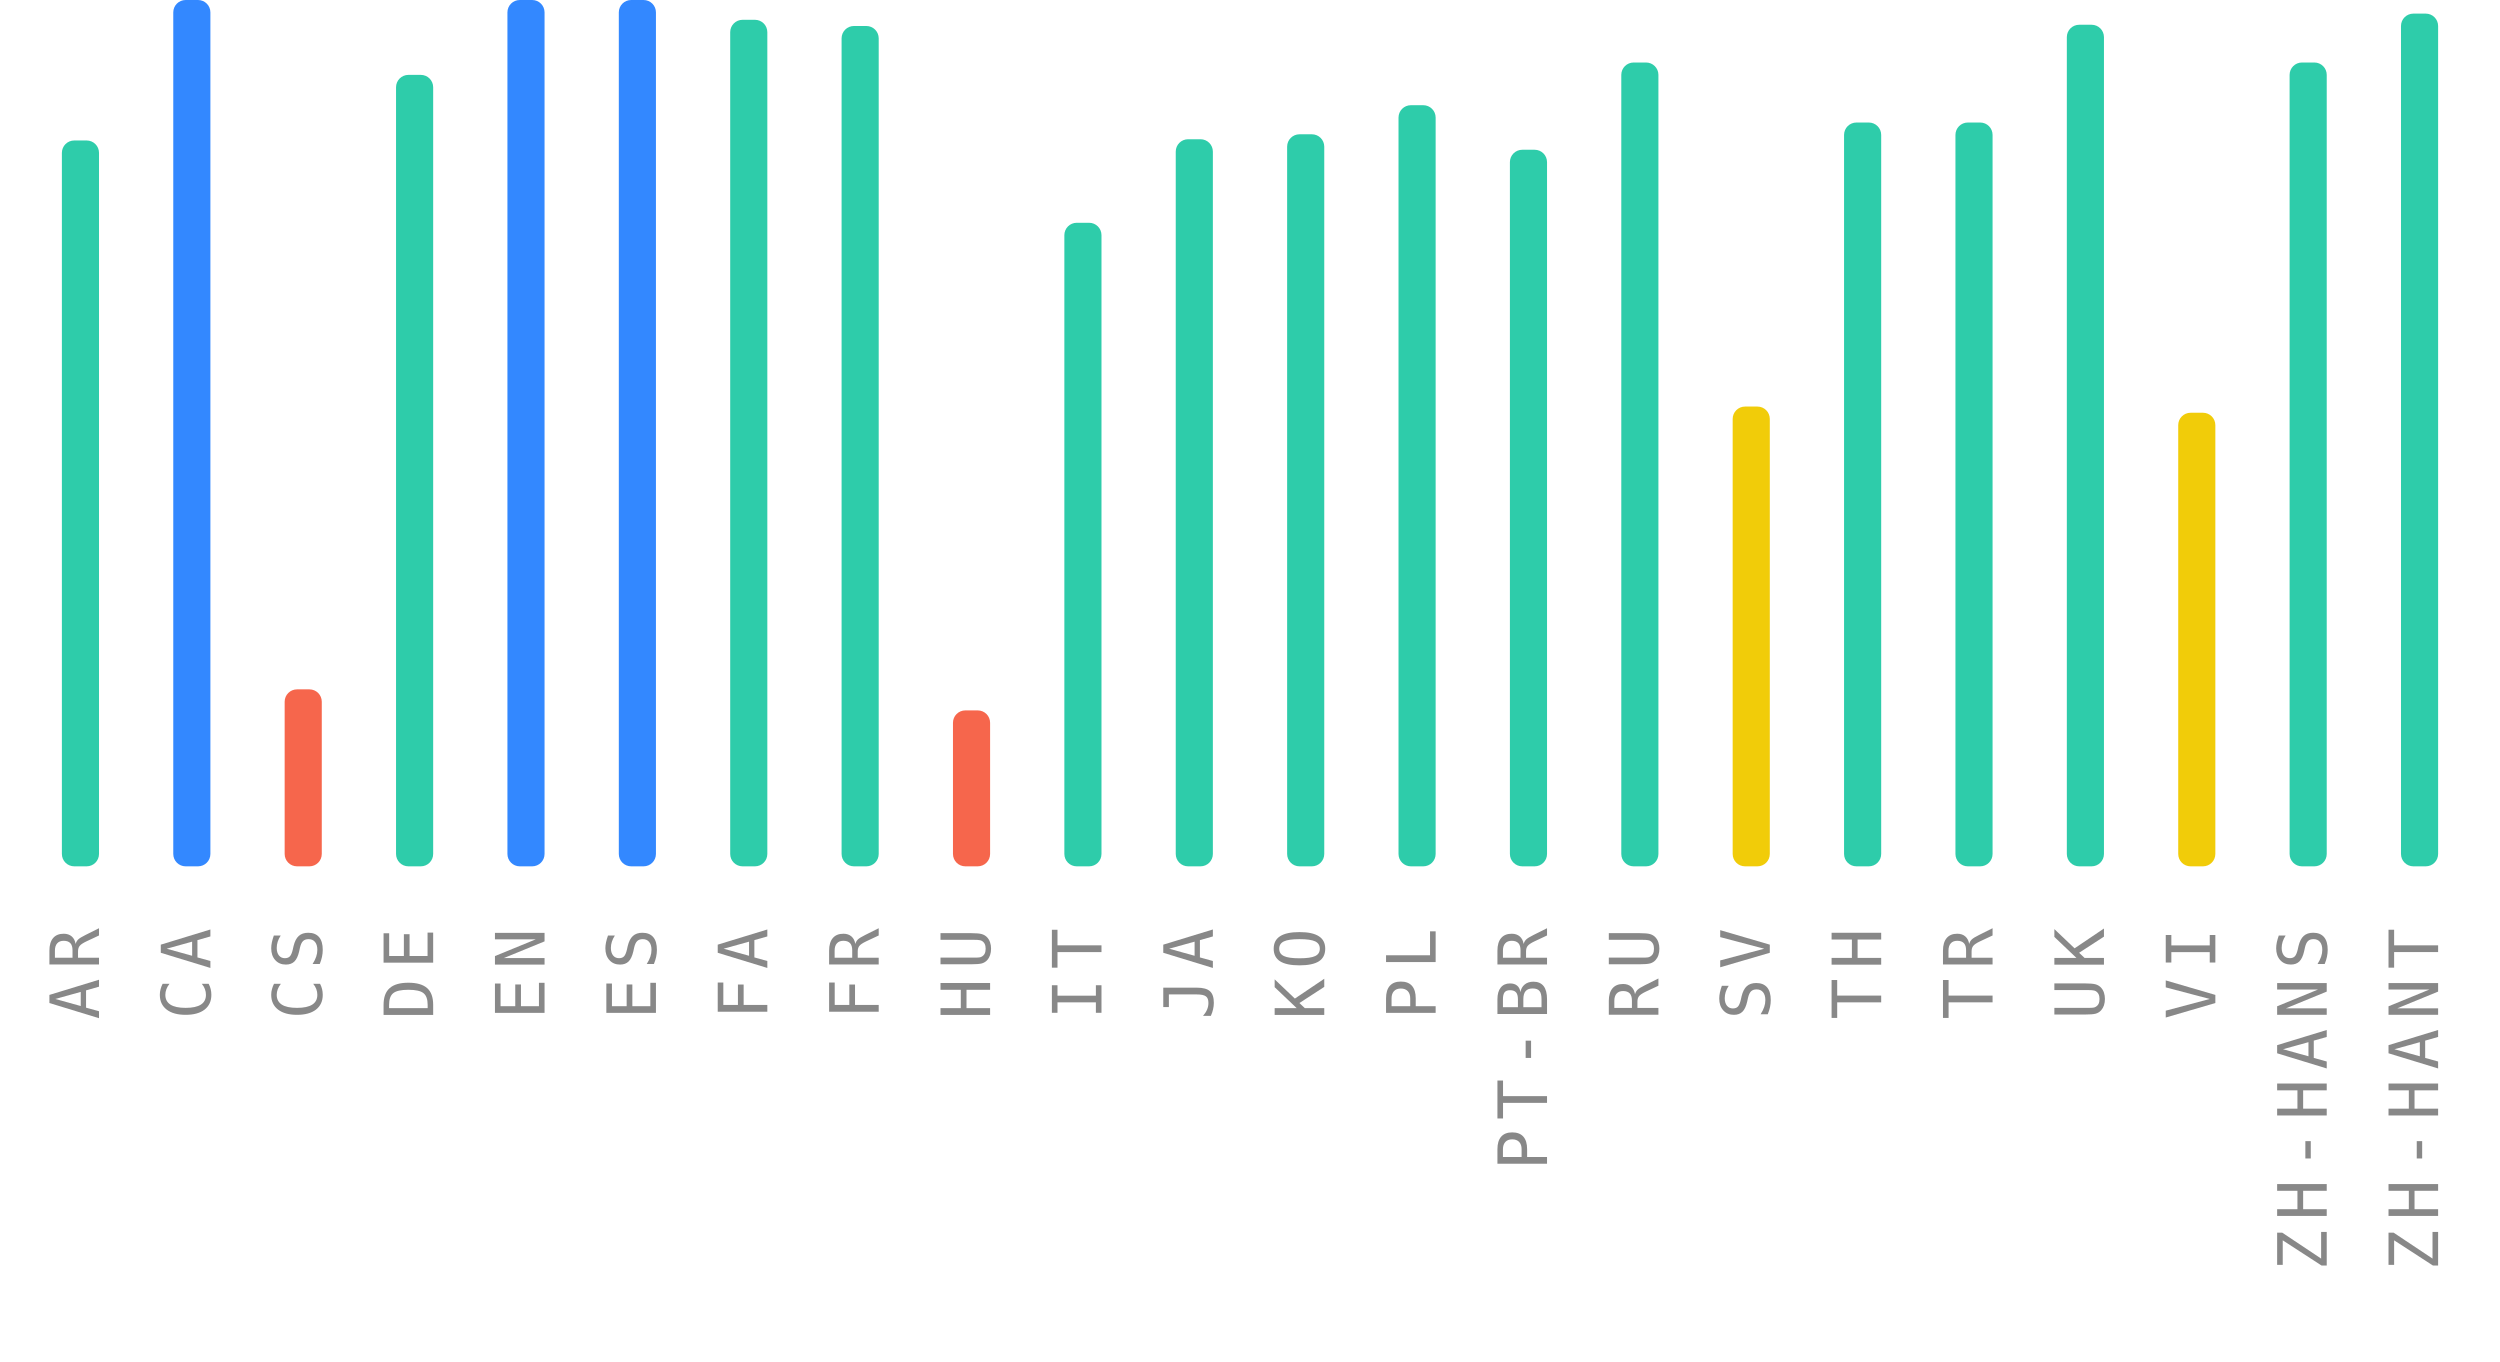
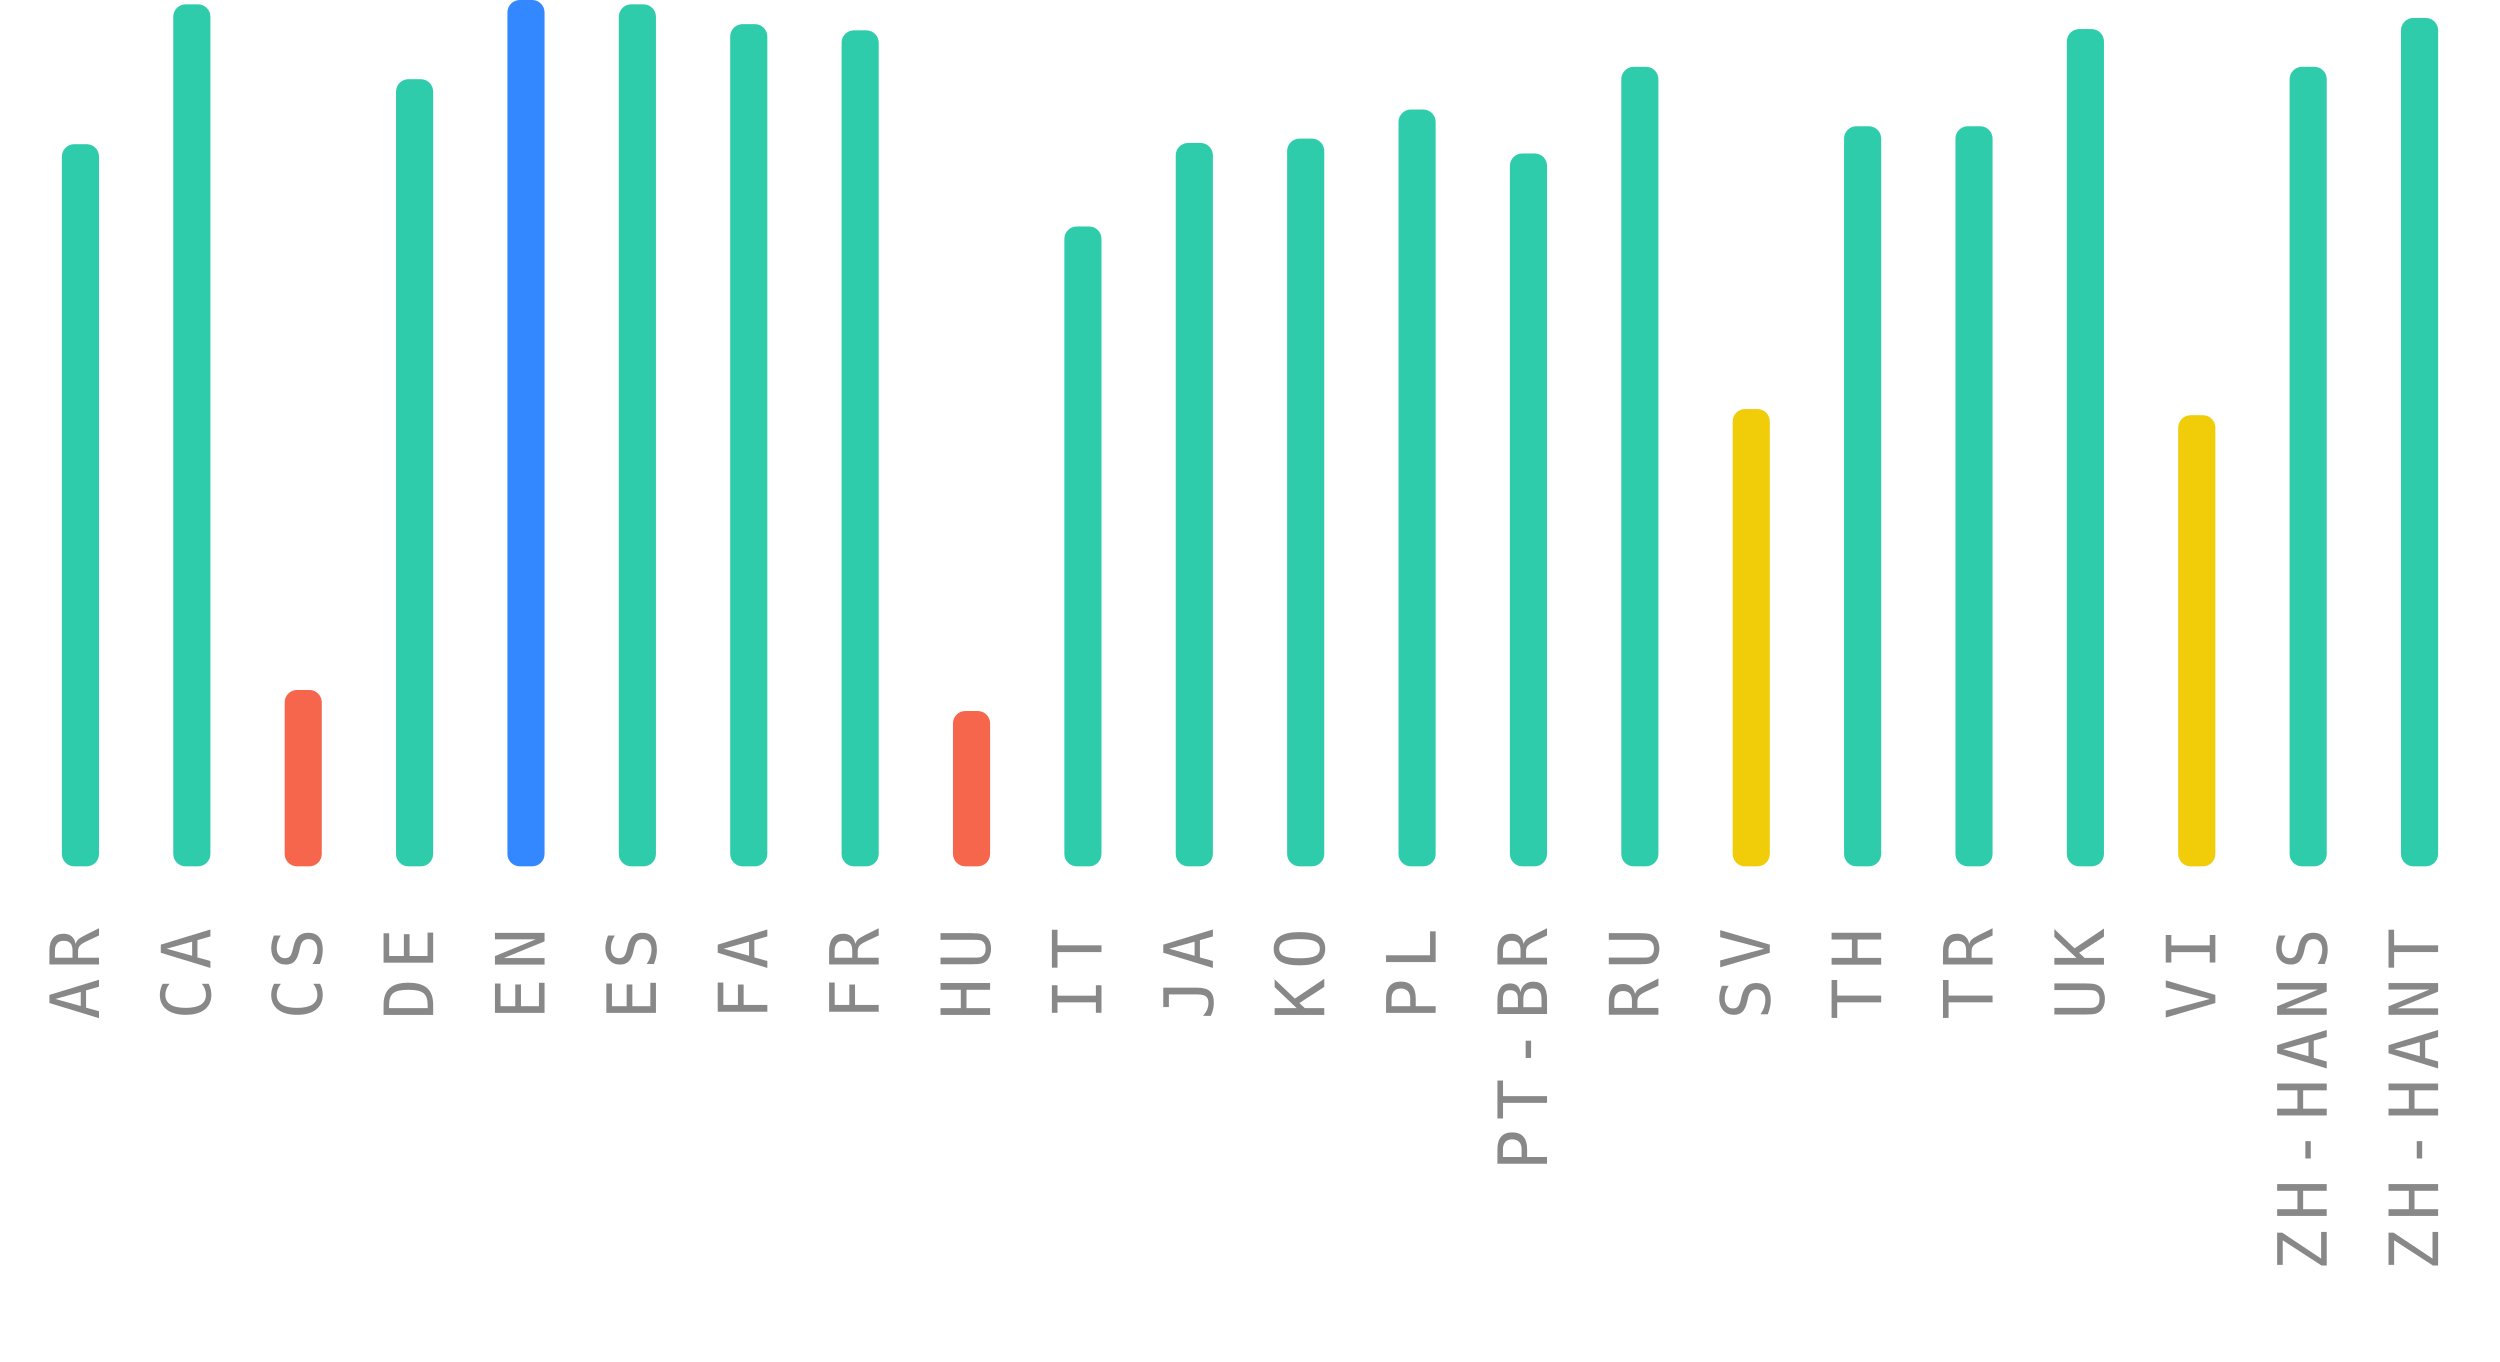
<svg xmlns="http://www.w3.org/2000/svg" width="404" height="220">
  <g>
    <text style="font-size: 11px; font-family: monospace; letter-spacing: 1.5px; fill: #888; text-anchor: end;" x="-150" y="16" transform="rotate(-90)">AR</text>
-     <rect style="fill: #2eccaa;" height="117.3" width="6" rx="2" y="22.7" x="10" />
+     <rect style="fill: #2eccaa;" height="116.7" width="6" rx="2" y="23.3" x="10" />
    <text style="font-size: 11px; font-family: monospace; letter-spacing: 1.5px; fill: #888; text-anchor: end;" x="-150" y="34" transform="rotate(-90)">CA</text>
-     <rect style="fill: #3388ff;" height="140" width="6" rx="2" y="0" x="28" />
+     <rect style="fill: #2eccaa;" height="139.3" width="6" rx="2" y="0.7" x="28" />
    <text style="font-size: 11px; font-family: monospace; letter-spacing: 1.5px; fill: #888; text-anchor: end;" x="-150" y="52" transform="rotate(-90)">CS</text>
-     <rect style="fill: #f6664c;" height="28.6" width="6" rx="2" y="111.4" x="46" />
+     <rect style="fill: #f6664c;" height="28.5" width="6" rx="2" y="111.5" x="46" />
    <text style="font-size: 11px; font-family: monospace; letter-spacing: 1.5px; fill: #888; text-anchor: end;" x="-150" y="70" transform="rotate(-90)">DE</text>
-     <rect style="fill: #2eccaa;" height="127.9" width="6" rx="2" y="12.1" x="64" />
+     <rect style="fill: #2eccaa;" height="127.2" width="6" rx="2" y="12.8" x="64" />
    <text style="font-size: 11px; font-family: monospace; letter-spacing: 1.5px; fill: #888; text-anchor: end;" x="-150" y="88" transform="rotate(-90)">EN</text>
    <rect style="fill: #3388ff;" height="140" width="6" rx="2" y="0" x="82" />
    <text style="font-size: 11px; font-family: monospace; letter-spacing: 1.5px; fill: #888; text-anchor: end;" x="-150" y="106" transform="rotate(-90)">ES</text>
-     <rect style="fill: #3388ff;" height="140" width="6" rx="2" y="0" x="100" />
+     <rect style="fill: #2eccaa;" height="139.3" width="6" rx="2" y="0.7" x="100" />
    <text style="font-size: 11px; font-family: monospace; letter-spacing: 1.5px; fill: #888; text-anchor: end;" x="-150" y="124" transform="rotate(-90)">FA</text>
-     <rect style="fill: #2eccaa;" height="136.8" width="6" rx="2" y="3.2" x="118" />
+     <rect style="fill: #2eccaa;" height="136.1" width="6" rx="2" y="3.9" x="118" />
    <text style="font-size: 11px; font-family: monospace; letter-spacing: 1.5px; fill: #888; text-anchor: end;" x="-150" y="142" transform="rotate(-90)">FR</text>
-     <rect style="fill: #2eccaa;" height="135.8" width="6" rx="2" y="4.2" x="136" />
+     <rect style="fill: #2eccaa;" height="135.1" width="6" rx="2" y="4.9" x="136" />
    <text style="font-size: 11px; font-family: monospace; letter-spacing: 1.5px; fill: #888; text-anchor: end;" x="-150" y="160" transform="rotate(-90)">HU</text>
-     <rect style="fill: #f6664c;" height="25.2" width="6" rx="2" y="114.8" x="154" />
+     <rect style="fill: #f6664c;" height="25.1" width="6" rx="2" y="114.9" x="154" />
    <text style="font-size: 11px; font-family: monospace; letter-spacing: 1.5px; fill: #888; text-anchor: end;" x="-150" y="178" transform="rotate(-90)">IT</text>
-     <rect style="fill: #2eccaa;" height="104" width="6" rx="2" y="36" x="172" />
+     <rect style="fill: #2eccaa;" height="103.4" width="6" rx="2" y="36.6" x="172" />
    <text style="font-size: 11px; font-family: monospace; letter-spacing: 1.5px; fill: #888; text-anchor: end;" x="-150" y="196" transform="rotate(-90)">JA</text>
-     <rect style="fill: #2eccaa;" height="117.5" width="6" rx="2" y="22.5" x="190" />
+     <rect style="fill: #2eccaa;" height="116.9" width="6" rx="2" y="23.1" x="190" />
    <text style="font-size: 11px; font-family: monospace; letter-spacing: 1.5px; fill: #888; text-anchor: end;" x="-150" y="214" transform="rotate(-90)">KO</text>
-     <rect style="fill: #2eccaa;" height="118.3" width="6" rx="2" y="21.7" x="208" />
+     <rect style="fill: #2eccaa;" height="117.6" width="6" rx="2" y="22.4" x="208" />
    <text style="font-size: 11px; font-family: monospace; letter-spacing: 1.5px; fill: #888; text-anchor: end;" x="-150" y="232" transform="rotate(-90)">PL</text>
-     <rect style="fill: #2eccaa;" height="123" width="6" rx="2" y="17" x="226" />
+     <rect style="fill: #2eccaa;" height="122.3" width="6" rx="2" y="17.7" x="226" />
    <text style="font-size: 11px; font-family: monospace; letter-spacing: 1.5px; fill: #888; text-anchor: end;" x="-150" y="250" transform="rotate(-90)">PT-BR</text>
-     <rect style="fill: #2eccaa;" height="115.8" width="6" rx="2" y="24.2" x="244" />
+     <rect style="fill: #2eccaa;" height="115.2" width="6" rx="2" y="24.8" x="244" />
    <text style="font-size: 11px; font-family: monospace; letter-spacing: 1.5px; fill: #888; text-anchor: end;" x="-150" y="268" transform="rotate(-90)">RU</text>
-     <rect style="fill: #2eccaa;" height="129.9" width="6" rx="2" y="10.1" x="262" />
+     <rect style="fill: #2eccaa;" height="129.2" width="6" rx="2" y="10.8" x="262" />
    <text style="font-size: 11px; font-family: monospace; letter-spacing: 1.5px; fill: #888; text-anchor: end;" x="-150" y="286" transform="rotate(-90)">SV</text>
-     <rect style="fill: #f1cc09;" height="74.3" width="6" rx="2" y="65.7" x="280" />
+     <rect style="fill: #f1cc09;" height="73.9" width="6" rx="2" y="66.1" x="280" />
    <text style="font-size: 11px; font-family: monospace; letter-spacing: 1.5px; fill: #888; text-anchor: end;" x="-150" y="304" transform="rotate(-90)">TH</text>
-     <rect style="fill: #2eccaa;" height="120.2" width="6" rx="2" y="19.8" x="298" />
+     <rect style="fill: #2eccaa;" height="119.6" width="6" rx="2" y="20.4" x="298" />
    <text style="font-size: 11px; font-family: monospace; letter-spacing: 1.5px; fill: #888; text-anchor: end;" x="-150" y="322" transform="rotate(-90)">TR</text>
-     <rect style="fill: #2eccaa;" height="120.2" width="6" rx="2" y="19.8" x="316" />
+     <rect style="fill: #2eccaa;" height="119.6" width="6" rx="2" y="20.4" x="316" />
    <text style="font-size: 11px; font-family: monospace; letter-spacing: 1.5px; fill: #888; text-anchor: end;" x="-150" y="340" transform="rotate(-90)">UK</text>
-     <rect style="fill: #2eccaa;" height="136" width="6" rx="2" y="4" x="334" />
+     <rect style="fill: #2eccaa;" height="135.3" width="6" rx="2" y="4.7" x="334" />
    <text style="font-size: 11px; font-family: monospace; letter-spacing: 1.5px; fill: #888; text-anchor: end;" x="-150" y="358" transform="rotate(-90)">VI</text>
-     <rect style="fill: #f1cc09;" height="73.3" width="6" rx="2" y="66.7" x="352" />
+     <rect style="fill: #f1cc09;" height="72.9" width="6" rx="2" y="67.1" x="352" />
    <text style="font-size: 11px; font-family: monospace; letter-spacing: 1.5px; fill: #888; text-anchor: end;" x="-150" y="376" transform="rotate(-90)">ZH-HANS</text>
-     <rect style="fill: #2eccaa;" height="129.9" width="6" rx="2" y="10.1" x="370" />
+     <rect style="fill: #2eccaa;" height="129.2" width="6" rx="2" y="10.8" x="370" />
    <text style="font-size: 11px; font-family: monospace; letter-spacing: 1.5px; fill: #888; text-anchor: end;" x="-150" y="394" transform="rotate(-90)">ZH-HANT</text>
-     <rect style="fill: #2eccaa;" height="137.8" width="6" rx="2" y="2.2" x="388" />
+     <rect style="fill: #2eccaa;" height="137.1" width="6" rx="2" y="2.9" x="388" />
  </g>
</svg>
